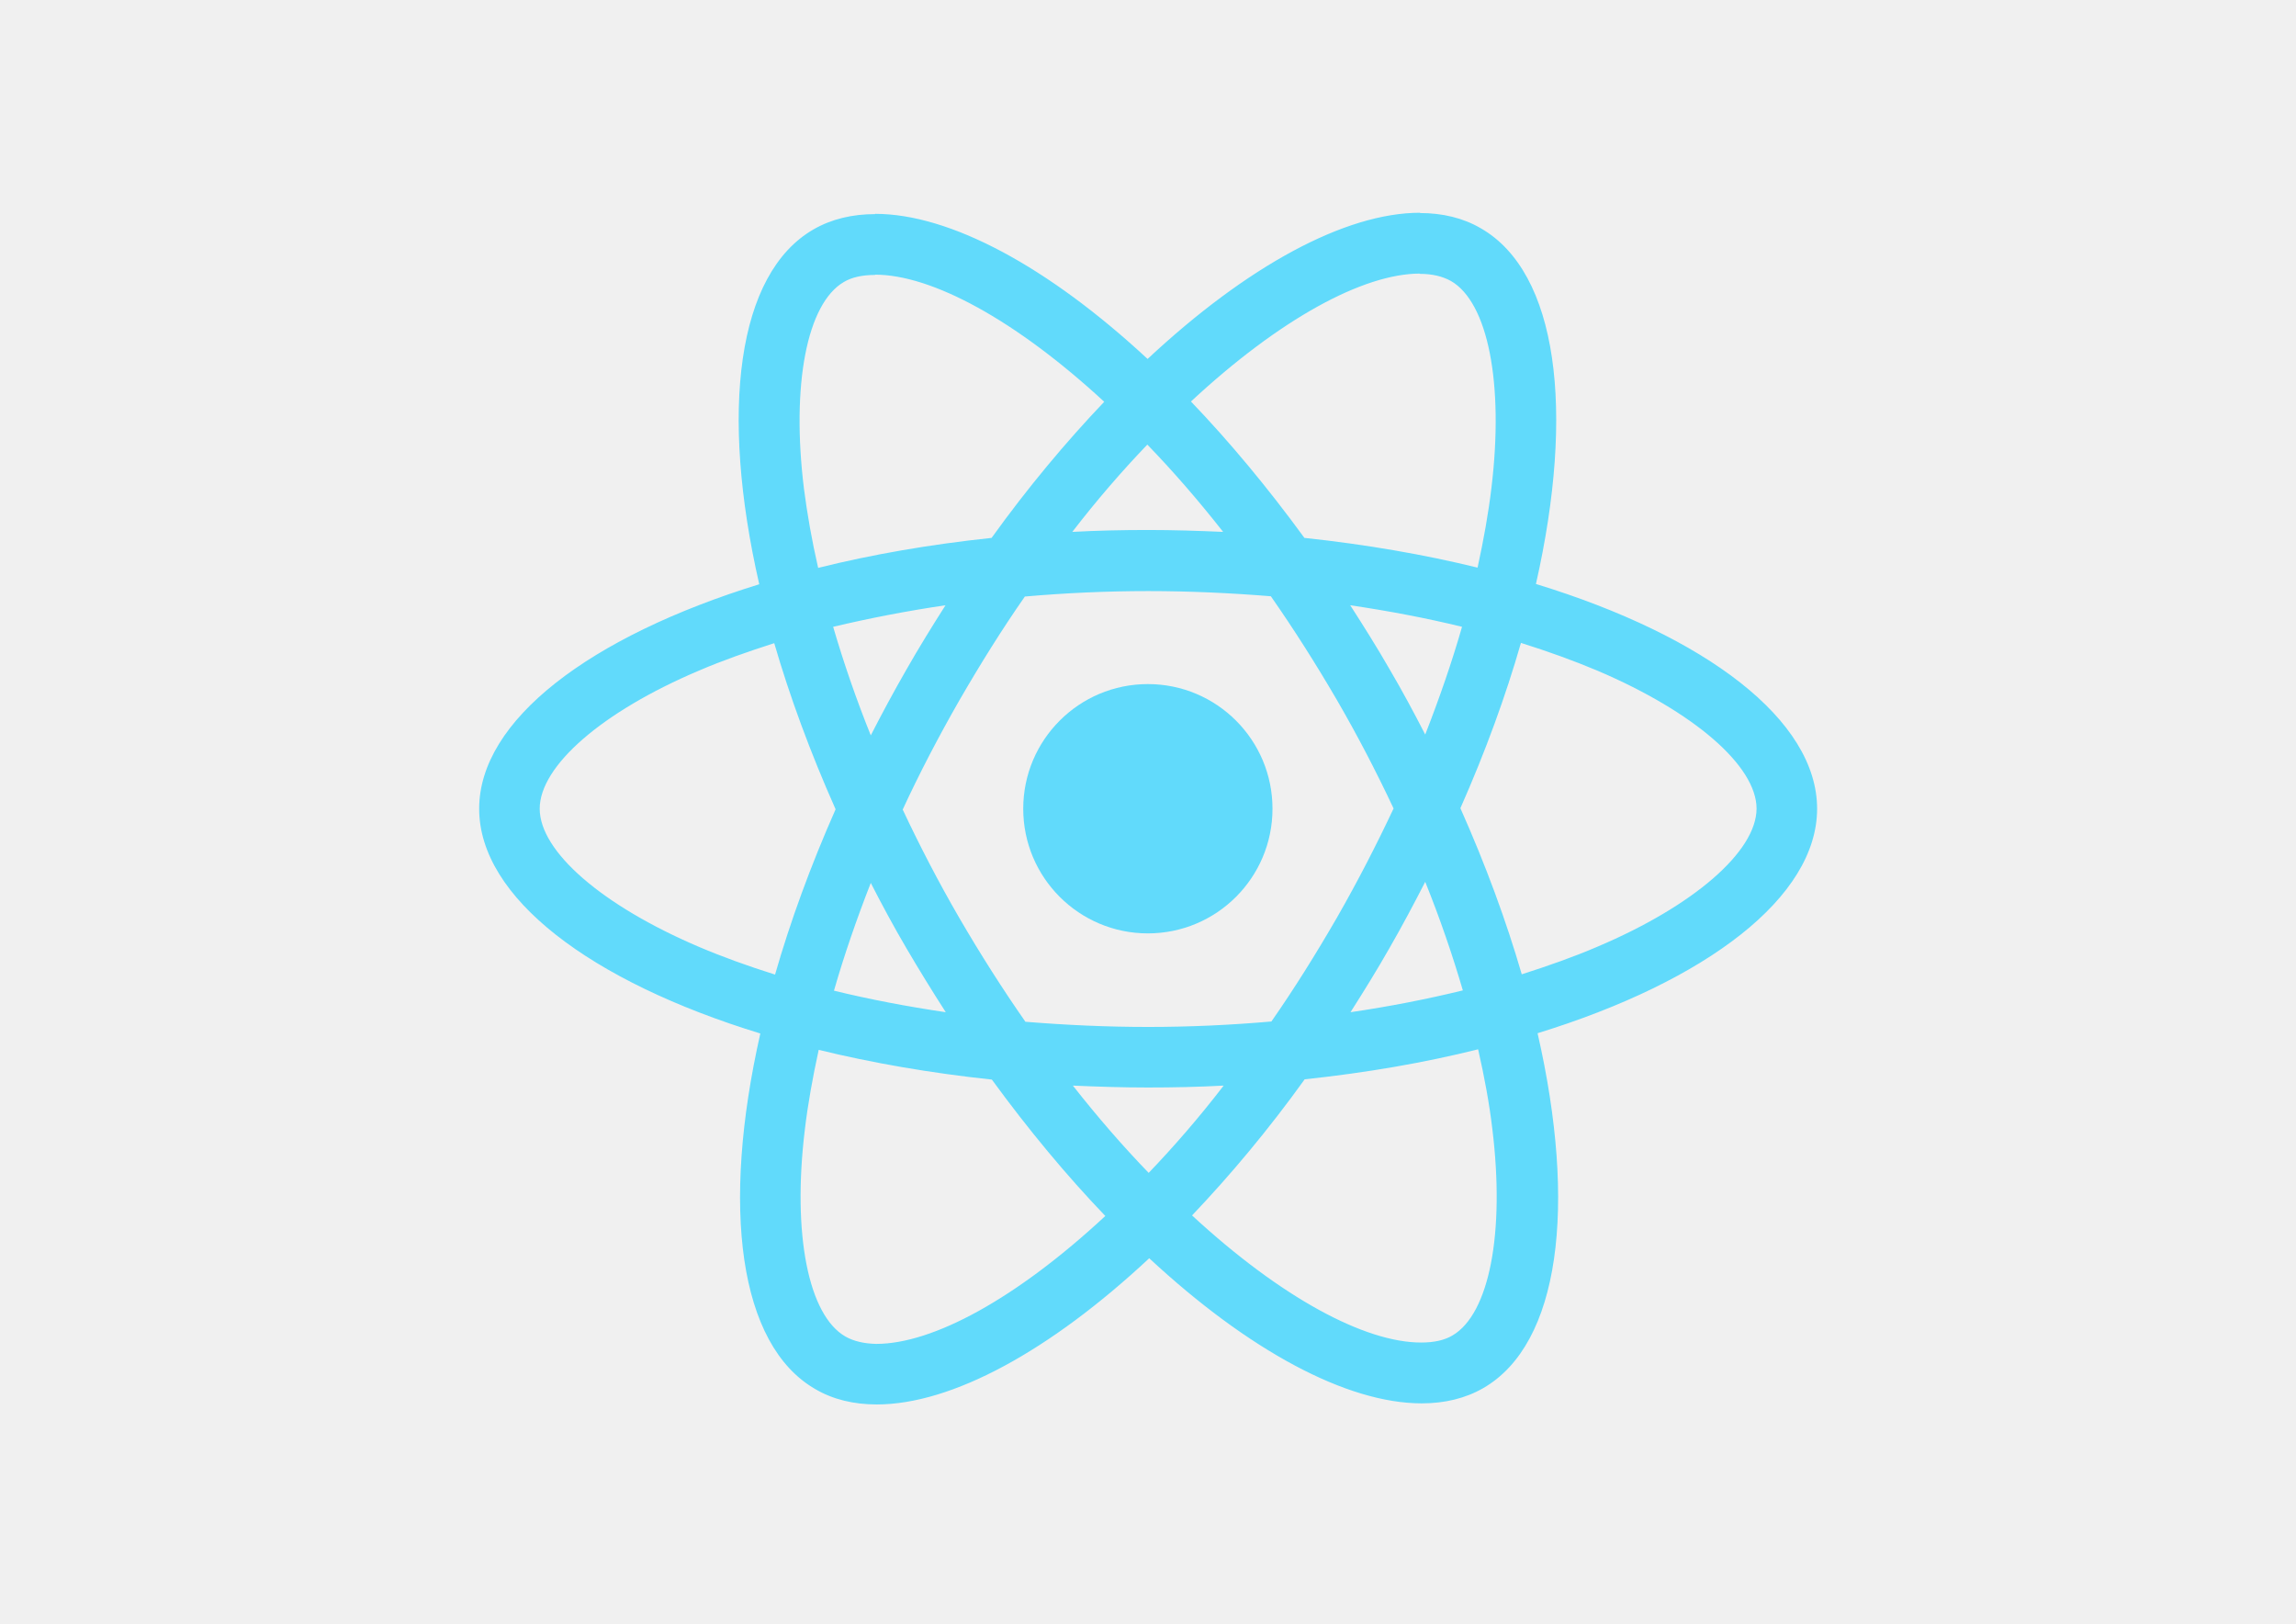
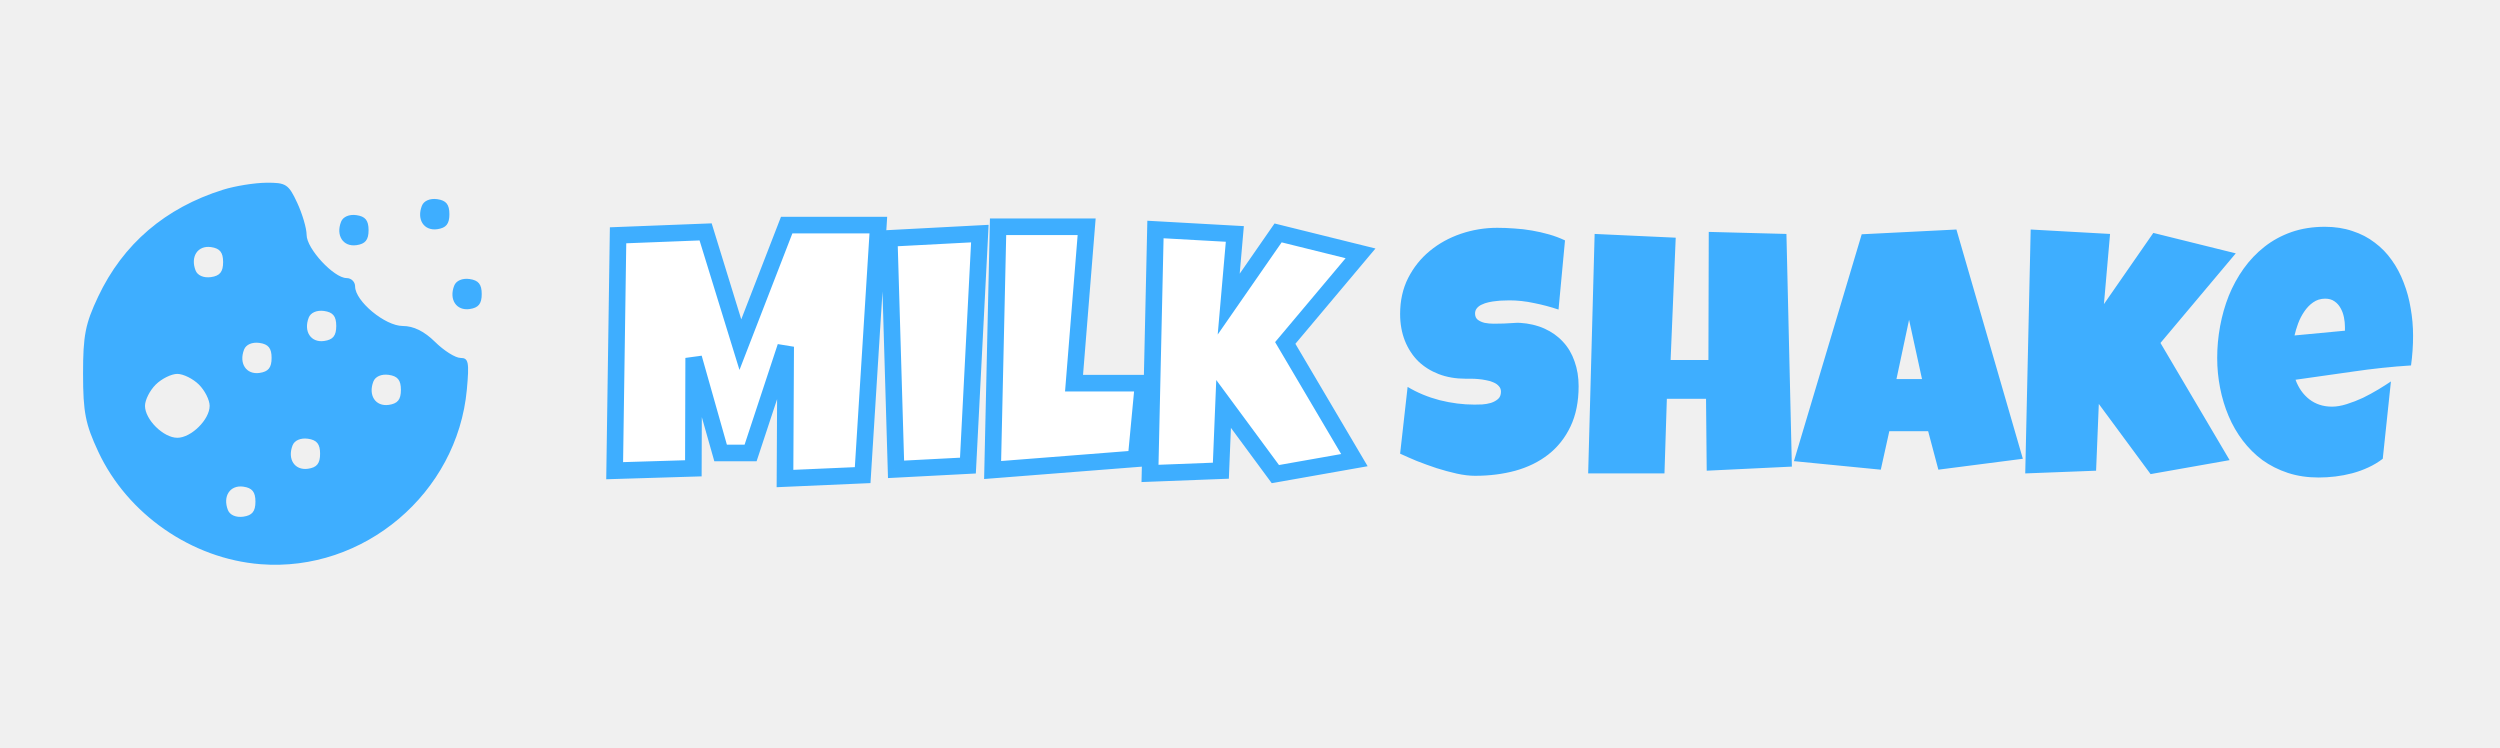
- <svg xmlns="http://www.w3.org/2000/svg" viewBox="0 0 841.9 595.3">
-   <g fill="#61DAFB">
-     <path d="M666.3 296.5c0-32.5-40.7-63.3-103.1-82.4 14.4-63.6 8-114.2-20.2-130.4-6.5-3.8-14.1-5.6-22.4-5.6v22.3c4.6 0 8.3.9 11.4 2.6 13.6 7.8 19.5 37.5 14.9 75.7-1.1 9.4-2.9 19.3-5.1 29.4-19.6-4.8-41-8.5-63.5-10.9-13.5-18.5-27.5-35.3-41.6-50 32.6-30.3 63.2-46.9 84-46.9V78c-27.5 0-63.5 19.6-99.9 53.6-36.4-33.8-72.4-53.2-99.9-53.2v22.3c20.7 0 51.4 16.5 84 46.6-14 14.7-28 31.4-41.3 49.9-22.6 2.4-44 6.1-63.6 11-2.3-10-4-19.7-5.2-29-4.7-38.2 1.1-67.9 14.6-75.8 3-1.8 6.9-2.6 11.5-2.6V78.5c-8.4 0-16 1.8-22.6 5.6-28.1 16.2-34.4 66.7-19.9 130.1-62.2 19.2-102.7 49.9-102.7 82.3 0 32.5 40.7 63.3 103.1 82.4-14.4 63.6-8 114.2 20.2 130.4 6.5 3.8 14.1 5.6 22.5 5.6 27.5 0 63.5-19.6 99.9-53.6 36.4 33.8 72.4 53.2 99.9 53.2 8.4 0 16-1.8 22.6-5.6 28.1-16.2 34.4-66.7 19.9-130.1 62-19.1 102.5-49.9 102.5-82.3zm-130.2-66.7c-3.7 12.9-8.3 26.2-13.5 39.5-4.1-8-8.4-16-13.1-24-4.6-8-9.5-15.8-14.4-23.4 14.2 2.1 27.9 4.7 41 7.9zm-45.8 106.5c-7.8 13.5-15.8 26.3-24.1 38.2-14.9 1.3-30 2-45.2 2-15.1 0-30.2-.7-45-1.9-8.3-11.9-16.4-24.6-24.2-38-7.6-13.1-14.5-26.4-20.8-39.8 6.2-13.4 13.2-26.8 20.7-39.9 7.8-13.5 15.8-26.3 24.1-38.2 14.9-1.3 30-2 45.2-2 15.1 0 30.2.7 45 1.9 8.3 11.9 16.4 24.6 24.2 38 7.6 13.1 14.5 26.4 20.8 39.8-6.3 13.4-13.2 26.8-20.7 39.9zm32.3-13c5.4 13.4 10 26.8 13.8 39.8-13.1 3.2-26.9 5.9-41.2 8 4.9-7.7 9.8-15.6 14.4-23.7 4.6-8 8.9-16.1 13-24.1zM421.2 430c-9.3-9.6-18.6-20.3-27.8-32 9 .4 18.2.7 27.5.7 9.4 0 18.7-.2 27.8-.7-9 11.7-18.3 22.4-27.5 32zm-74.4-58.9c-14.2-2.1-27.9-4.7-41-7.9 3.7-12.9 8.3-26.2 13.5-39.5 4.1 8 8.4 16 13.1 24 4.7 8 9.5 15.8 14.4 23.4zM420.7 163c9.3 9.6 18.6 20.3 27.8 32-9-.4-18.2-.7-27.5-.7-9.4 0-18.7.2-27.8.7 9-11.7 18.3-22.4 27.5-32zm-74 58.9c-4.9 7.7-9.8 15.6-14.4 23.7-4.6 8-8.9 16-13 24-5.4-13.4-10-26.8-13.8-39.8 13.1-3.1 26.9-5.8 41.2-7.9zm-90.5 125.2c-35.4-15.1-58.3-34.9-58.3-50.6 0-15.7 22.9-35.6 58.3-50.6 8.6-3.7 18-7 27.7-10.1 5.7 19.6 13.2 40 22.5 60.9-9.2 20.8-16.6 41.1-22.2 60.6-9.9-3.1-19.3-6.5-28-10.2zM310 490c-13.6-7.8-19.5-37.5-14.9-75.7 1.1-9.4 2.9-19.3 5.1-29.4 19.6 4.8 41 8.5 63.5 10.9 13.5 18.5 27.5 35.3 41.6 50-32.6 30.3-63.2 46.9-84 46.9-4.5-.1-8.3-1-11.3-2.7zm237.2-76.2c4.7 38.2-1.1 67.9-14.6 75.8-3 1.8-6.9 2.6-11.5 2.6-20.7 0-51.4-16.5-84-46.6 14-14.7 28-31.4 41.3-49.9 22.6-2.4 44-6.1 63.6-11 2.3 10.1 4.1 19.8 5.2 29.1zm38.5-66.7c-8.6 3.7-18 7-27.7 10.1-5.7-19.6-13.2-40-22.5-60.9 9.2-20.8 16.6-41.1 22.2-60.6 9.9 3.1 19.3 6.5 28.1 10.2 35.4 15.1 58.3 34.9 58.3 50.6-.1 15.7-23 35.6-58.4 50.6zM320.8 78.4z" />
-     <circle cx="420.9" cy="296.5" r="45.7" />
-     <path d="M520.5 78.1z" />
-   </g>
+ <svg xmlns="http://www.w3.org/2000/svg" width="301" height="90" viewBox="0 0 301 90" fill="none">
+   <path fill-rule="evenodd" clip-rule="evenodd" d="M26.863 22.841C19.895 25.024 14.813 29.374 11.814 35.723C10.27 38.99 9.997 40.389 10 45.017C10.003 49.636 10.282 51.062 11.832 54.382C15.345 61.907 23.08 67.273 31.36 67.93C43.793 68.916 55.064 59.378 56.209 46.902C56.513 43.597 56.411 43.094 55.445 43.094C54.833 43.094 53.457 42.229 52.386 41.171C51.089 39.889 49.791 39.248 48.494 39.248C46.364 39.248 42.756 36.257 42.756 34.49C42.756 33.935 42.295 33.48 41.733 33.48C40.203 33.48 36.917 29.94 36.917 28.291C36.917 27.497 36.406 25.752 35.782 24.412C34.74 22.174 34.435 21.977 32.052 22.002C30.625 22.016 28.29 22.394 26.863 22.841ZM50.792 24.782C50.146 26.445 51.051 27.819 52.646 27.596C53.717 27.445 54.108 26.963 54.108 25.788C54.108 24.613 53.717 24.131 52.646 23.98C51.768 23.857 51.027 24.178 50.792 24.782ZM41.062 26.705C40.416 28.368 41.321 29.742 42.915 29.518C43.987 29.368 44.377 28.886 44.377 27.711C44.377 26.536 43.987 26.054 42.915 25.903C42.038 25.78 41.296 26.101 41.062 26.705ZM26.863 31.557C26.863 32.732 26.472 33.214 25.401 33.364C24.523 33.487 23.782 33.167 23.547 32.563C22.901 30.9 23.806 29.526 25.401 29.749C26.472 29.9 26.863 30.382 26.863 31.557ZM54.684 34.396C54.038 36.06 54.943 37.434 56.538 37.21C57.609 37.059 58 36.578 58 35.403C58 34.228 57.609 33.746 56.538 33.595C55.66 33.472 54.919 33.792 54.684 34.396ZM40.485 39.248C40.485 40.423 40.095 40.905 39.023 41.056C37.429 41.28 36.524 39.905 37.17 38.242C37.404 37.638 38.145 37.318 39.023 37.441C40.095 37.592 40.485 38.074 40.485 39.248ZM32.701 43.094C32.701 44.269 32.31 44.751 31.239 44.902C29.644 45.126 28.739 43.751 29.386 42.088C29.62 41.484 30.361 41.164 31.239 41.287C32.31 41.437 32.701 41.919 32.701 43.094ZM23.944 46.299C24.657 47.004 25.241 48.158 25.241 48.863C25.241 50.514 23.02 52.709 21.349 52.709C19.678 52.709 17.457 50.514 17.457 48.863C17.457 48.158 18.041 47.004 18.754 46.299C19.468 45.594 20.635 45.017 21.349 45.017C22.062 45.017 23.23 45.594 23.944 46.299ZM48.27 46.94C48.27 48.115 47.879 48.597 46.807 48.748C45.213 48.971 44.308 47.597 44.954 45.934C45.188 45.33 45.93 45.009 46.807 45.133C47.879 45.283 48.27 45.765 48.27 46.94ZM38.539 54.632C38.539 55.807 38.149 56.289 37.077 56.439C35.483 56.663 34.578 55.289 35.224 53.625C35.458 53.022 36.199 52.701 37.077 52.824C38.149 52.975 38.539 53.457 38.539 54.632ZM30.755 60.4C30.755 61.575 30.364 62.057 29.293 62.208C28.415 62.331 27.674 62.011 27.439 61.407C26.793 59.743 27.698 58.369 29.293 58.593C30.364 58.743 30.755 59.225 30.755 60.4Z" fill="#3EAEFF" />
+   <path d="M105.751 27.1L103.864 57.205L94.513 57.615L94.595 41.742L90.37 54.539H86.761L83.52 43.096L83.48 56.385L74.005 56.672L74.415 28.33L84.956 27.92L89.14 41.496L94.718 27.1H105.751ZM117.974 28.125L116.538 56.057L107.884 56.508L107.063 28.699L117.974 28.125ZM137.641 46.131L136.779 55.236L119.512 56.59L120.168 27.305H130.832L129.314 46.131H137.641ZM163.809 30.504L154.744 41.291L163.07 55.4L153.555 57.082L147.32 48.633L146.992 56.672L138.461 57L139.117 27.633L148.674 28.166L147.936 36.615L153.883 28.043L163.809 30.504Z" fill="white" />
+   <path d="M105.751 27.1L106.749 27.162L106.816 26.1H105.751V27.1ZM103.864 57.205L103.908 58.204L104.806 58.165L104.862 57.268L103.864 57.205ZM94.513 57.615L93.513 57.61L93.507 58.66L94.556 58.614L94.513 57.615ZM94.595 41.742L95.595 41.747L93.645 41.429L94.595 41.742ZM90.37 54.539V55.539H91.093L91.32 54.852L90.37 54.539ZM86.761 54.539L85.799 54.812L86.005 55.539H86.761V54.539ZM83.52 43.096L84.483 42.823L82.52 43.093L83.52 43.096ZM83.48 56.385L83.51 57.384L84.477 57.355L84.48 56.388L83.48 56.385ZM74.005 56.672L73.005 56.657L72.99 57.703L74.035 57.671L74.005 56.672ZM74.415 28.33L74.376 27.331L73.429 27.368L73.415 28.316L74.415 28.33ZM84.956 27.92L85.912 27.625L85.685 26.891L84.917 26.921L84.956 27.92ZM89.14 41.496L88.184 41.791L89.032 44.542L90.072 41.857L89.14 41.496ZM94.718 27.1V26.1H94.033L93.785 26.738L94.718 27.1ZM104.753 27.037L102.866 57.142L104.862 57.268L106.749 27.162L104.753 27.037ZM103.82 56.206L94.469 56.616L94.556 58.614L103.908 58.204L103.82 56.206ZM95.513 57.62L95.595 41.747L93.595 41.737L93.513 57.61L95.513 57.62ZM93.645 41.429L89.421 54.226L91.32 54.852L95.544 42.056L93.645 41.429ZM90.37 53.539H86.761V55.539H90.37V53.539ZM87.723 54.267L84.483 42.823L82.558 43.368L85.799 54.812L87.723 54.267ZM82.52 43.093L82.48 56.382L84.48 56.388L84.52 43.099L82.52 43.093ZM83.449 55.385L73.975 55.672L74.035 57.671L83.51 57.384L83.449 55.385ZM75.005 56.686L75.415 28.345L73.415 28.316L73.005 56.657L75.005 56.686ZM74.454 29.329L84.995 28.919L84.917 26.921L74.376 27.331L74.454 29.329ZM84 28.214L88.184 41.791L90.095 41.202L85.912 27.625L84 28.214ZM90.072 41.857L95.65 27.461L93.785 26.738L88.207 41.135L90.072 41.857ZM94.718 28.1H105.751V26.1H94.718V28.1ZM117.974 28.125L118.972 28.176L119.029 27.068L117.921 27.126L117.974 28.125ZM116.538 56.057L116.59 57.055L117.49 57.008L117.537 56.108L116.538 56.057ZM107.884 56.508L106.884 56.537L106.914 57.56L107.936 57.507L107.884 56.508ZM107.063 28.699L107.011 27.701L106.035 27.752L106.064 28.729L107.063 28.699ZM116.975 28.074L115.539 56.005L117.537 56.108L118.972 28.176L116.975 28.074ZM116.486 55.058L107.832 55.509L107.936 57.507L116.59 57.055L116.486 55.058ZM108.883 56.478L108.063 28.67L106.064 28.729L106.884 56.537L108.883 56.478ZM107.116 29.698L118.026 29.124L117.921 27.126L107.011 27.701L107.116 29.698ZM137.641 46.131L138.636 46.225L138.74 45.131H137.641V46.131ZM136.779 55.236L136.857 56.233L137.696 56.168L137.775 55.331L136.779 55.236ZM119.512 56.59L118.512 56.567L118.487 57.673L119.59 57.587L119.512 56.59ZM120.168 27.305V26.305H119.19L119.168 27.282L120.168 27.305ZM130.832 27.305L131.829 27.385L131.916 26.305H130.832V27.305ZM129.314 46.131L128.318 46.05L128.231 47.131H129.314V46.131ZM136.645 46.037L135.784 55.142L137.775 55.331L138.636 46.225L136.645 46.037ZM136.701 54.239L119.434 55.593L119.59 57.587L136.857 56.233L136.701 54.239ZM120.511 56.612L121.168 27.327L119.168 27.282L118.512 56.567L120.511 56.612ZM120.168 28.305H130.832V26.305H120.168V28.305ZM129.835 27.224L128.318 46.05L130.311 46.211L131.829 27.385L129.835 27.224ZM129.314 47.131H137.641V45.131H129.314V47.131ZM163.809 30.504L164.574 31.147L165.606 29.919L164.049 29.533L163.809 30.504ZM154.744 41.291L153.979 40.648L153.523 41.19L153.883 41.799L154.744 41.291ZM163.07 55.4L163.244 56.385L164.664 56.134L163.932 54.892L163.07 55.4ZM153.555 57.082L152.75 57.676L153.118 58.175L153.729 58.067L153.555 57.082ZM147.32 48.633L148.125 48.039L146.437 45.752L146.321 48.592L147.32 48.633ZM146.992 56.672L147.031 57.671L147.954 57.636L147.991 56.713L146.992 56.672ZM138.461 57L137.461 56.978L137.437 58.04L138.499 57.999L138.461 57ZM139.117 27.633L139.173 26.634L138.141 26.577L138.117 27.61L139.117 27.633ZM148.674 28.166L149.67 28.253L149.76 27.225L148.73 27.168L148.674 28.166ZM147.936 36.615L146.939 36.528L146.612 40.278L148.757 37.185L147.936 36.615ZM153.883 28.043L154.123 27.072L153.454 26.906L153.061 27.473L153.883 28.043ZM163.043 29.861L153.979 40.648L155.51 41.934L164.574 31.147L163.043 29.861ZM153.883 41.799L162.209 55.909L163.932 54.892L155.605 40.783L153.883 41.799ZM162.896 54.416L153.381 56.097L153.729 58.067L163.244 56.385L162.896 54.416ZM154.359 56.488L148.125 48.039L146.516 49.227L152.75 57.676L154.359 56.488ZM146.321 48.592L145.993 56.631L147.991 56.713L148.319 48.674L146.321 48.592ZM146.954 55.673L138.423 56.001L138.499 57.999L147.031 57.671L146.954 55.673ZM139.461 57.022L140.117 27.655L138.117 27.61L137.461 56.978L139.461 57.022ZM139.061 28.631L148.618 29.165L148.73 27.168L139.173 26.634L139.061 28.631ZM147.678 28.079L146.939 36.528L148.932 36.702L149.67 28.253L147.678 28.079ZM148.757 37.185L154.704 28.613L153.061 27.473L147.114 36.045L148.757 37.185ZM153.642 29.014L163.568 31.474L164.049 29.533L154.123 27.072L153.642 29.014Z" fill="#3EAEFF" />
+   <path d="M190.066 46.5C190.066 48.373 189.738 49.993 189.082 51.36C188.439 52.714 187.551 53.835 186.416 54.724C185.295 55.599 183.976 56.248 182.458 56.672C180.954 57.082 179.334 57.287 177.598 57.287C176.928 57.287 176.189 57.198 175.383 57.02C174.59 56.843 173.783 56.624 172.963 56.364C172.143 56.091 171.35 55.804 170.584 55.503C169.832 55.188 169.162 54.895 168.574 54.621L169.477 46.582C170.639 47.279 171.924 47.812 173.332 48.182C174.754 48.537 176.148 48.715 177.516 48.715C177.775 48.715 178.09 48.708 178.459 48.694C178.828 48.667 179.177 48.605 179.505 48.51C179.847 48.4 180.134 48.243 180.366 48.038C180.599 47.833 180.715 47.539 180.715 47.156C180.715 46.897 180.633 46.678 180.469 46.5C180.305 46.309 180.093 46.158 179.833 46.049C179.573 45.926 179.279 45.837 178.951 45.782C178.623 45.714 178.302 45.666 177.987 45.639C177.673 45.611 177.379 45.598 177.105 45.598C176.832 45.598 176.613 45.598 176.449 45.598C175.273 45.598 174.2 45.413 173.229 45.044C172.272 44.675 171.445 44.155 170.748 43.485C170.064 42.802 169.531 41.981 169.148 41.024C168.766 40.054 168.574 38.98 168.574 37.805C168.574 36.191 168.896 34.749 169.538 33.477C170.194 32.192 171.062 31.105 172.143 30.217C173.236 29.314 174.487 28.624 175.896 28.145C177.304 27.667 178.76 27.428 180.264 27.428C180.934 27.428 181.624 27.455 182.335 27.51C183.046 27.551 183.75 27.633 184.447 27.756C185.158 27.879 185.849 28.036 186.519 28.227C187.188 28.419 187.824 28.658 188.426 28.945L187.646 37.272C186.717 36.957 185.739 36.697 184.714 36.492C183.702 36.273 182.711 36.164 181.74 36.164C181.562 36.164 181.33 36.171 181.043 36.185C180.77 36.185 180.476 36.205 180.161 36.246C179.86 36.273 179.553 36.321 179.238 36.39C178.924 36.458 178.644 36.554 178.397 36.677C178.151 36.786 177.953 36.937 177.803 37.128C177.652 37.319 177.584 37.545 177.598 37.805C177.611 38.105 177.721 38.338 177.926 38.502C178.145 38.666 178.418 38.789 178.746 38.871C179.088 38.94 179.457 38.974 179.854 38.974C180.264 38.974 180.667 38.967 181.063 38.953C181.46 38.926 181.829 38.905 182.171 38.892C182.513 38.864 182.793 38.857 183.012 38.871C184.105 38.94 185.09 39.172 185.965 39.568C186.84 39.965 187.578 40.491 188.18 41.148C188.795 41.804 189.26 42.59 189.574 43.506C189.902 44.408 190.066 45.406 190.066 46.5ZM215.742 56.18L205.488 56.672L205.406 48.018H200.689L200.402 57H191.215L191.994 28.166L201.756 28.617L201.141 43.342H205.693L205.734 27.92L215.086 28.166L215.742 56.18ZM243.551 55.236L233.379 56.549L232.148 51.914H227.473L226.447 56.549L215.988 55.523L224.15 28.207L235.553 27.633L243.551 55.236ZM231.41 45.639L229.852 38.502L228.334 45.639H231.41ZM269.186 30.504L260.121 41.291L268.447 55.4L258.932 57.082L252.697 48.633L252.369 56.672L243.838 57L244.494 27.633L254.051 28.166L253.312 36.615L259.26 28.043L269.186 30.504ZM290.534 40.43C290.534 41.619 290.452 42.809 290.288 43.998C287.95 44.148 285.626 44.395 283.315 44.736C281.005 45.065 278.694 45.393 276.384 45.721C276.739 46.705 277.293 47.491 278.045 48.079C278.811 48.667 279.72 48.961 280.772 48.961C281.319 48.961 281.914 48.858 282.557 48.653C283.213 48.448 283.862 48.195 284.505 47.895C285.147 47.58 285.763 47.245 286.351 46.89C286.938 46.534 287.444 46.213 287.868 45.926L286.884 55.236C286.351 55.647 285.77 55.995 285.141 56.282C284.525 56.569 283.883 56.802 283.213 56.98C282.543 57.157 281.866 57.287 281.183 57.369C280.499 57.451 279.829 57.492 279.173 57.492C277.819 57.492 276.582 57.308 275.461 56.938C274.34 56.569 273.321 56.057 272.405 55.4C271.503 54.73 270.71 53.944 270.026 53.042C269.343 52.14 268.775 51.155 268.324 50.089C267.873 49.023 267.531 47.895 267.299 46.705C267.066 45.516 266.95 44.312 266.95 43.096C266.95 41.824 267.066 40.553 267.299 39.281C267.531 38.01 267.88 36.786 268.345 35.61C268.823 34.435 269.418 33.348 270.129 32.35C270.854 31.338 271.694 30.456 272.651 29.704C273.608 28.952 274.688 28.364 275.892 27.94C277.108 27.517 278.448 27.305 279.911 27.305C281.128 27.305 282.235 27.476 283.233 27.817C284.245 28.145 285.141 28.61 285.92 29.212C286.713 29.8 287.396 30.504 287.971 31.324C288.559 32.145 289.037 33.047 289.406 34.031C289.789 35.002 290.069 36.034 290.247 37.128C290.438 38.208 290.534 39.309 290.534 40.43ZM282.331 39.363C282.331 38.98 282.29 38.591 282.208 38.194C282.126 37.784 281.989 37.415 281.798 37.087C281.62 36.759 281.381 36.492 281.08 36.287C280.779 36.068 280.403 35.959 279.952 35.959C279.405 35.959 278.92 36.109 278.496 36.41C278.086 36.697 277.73 37.066 277.43 37.518C277.129 37.955 276.883 38.434 276.691 38.953C276.5 39.473 276.356 39.951 276.261 40.389L282.331 39.815V39.363Z" fill="#3EAEFF" />
</svg>
